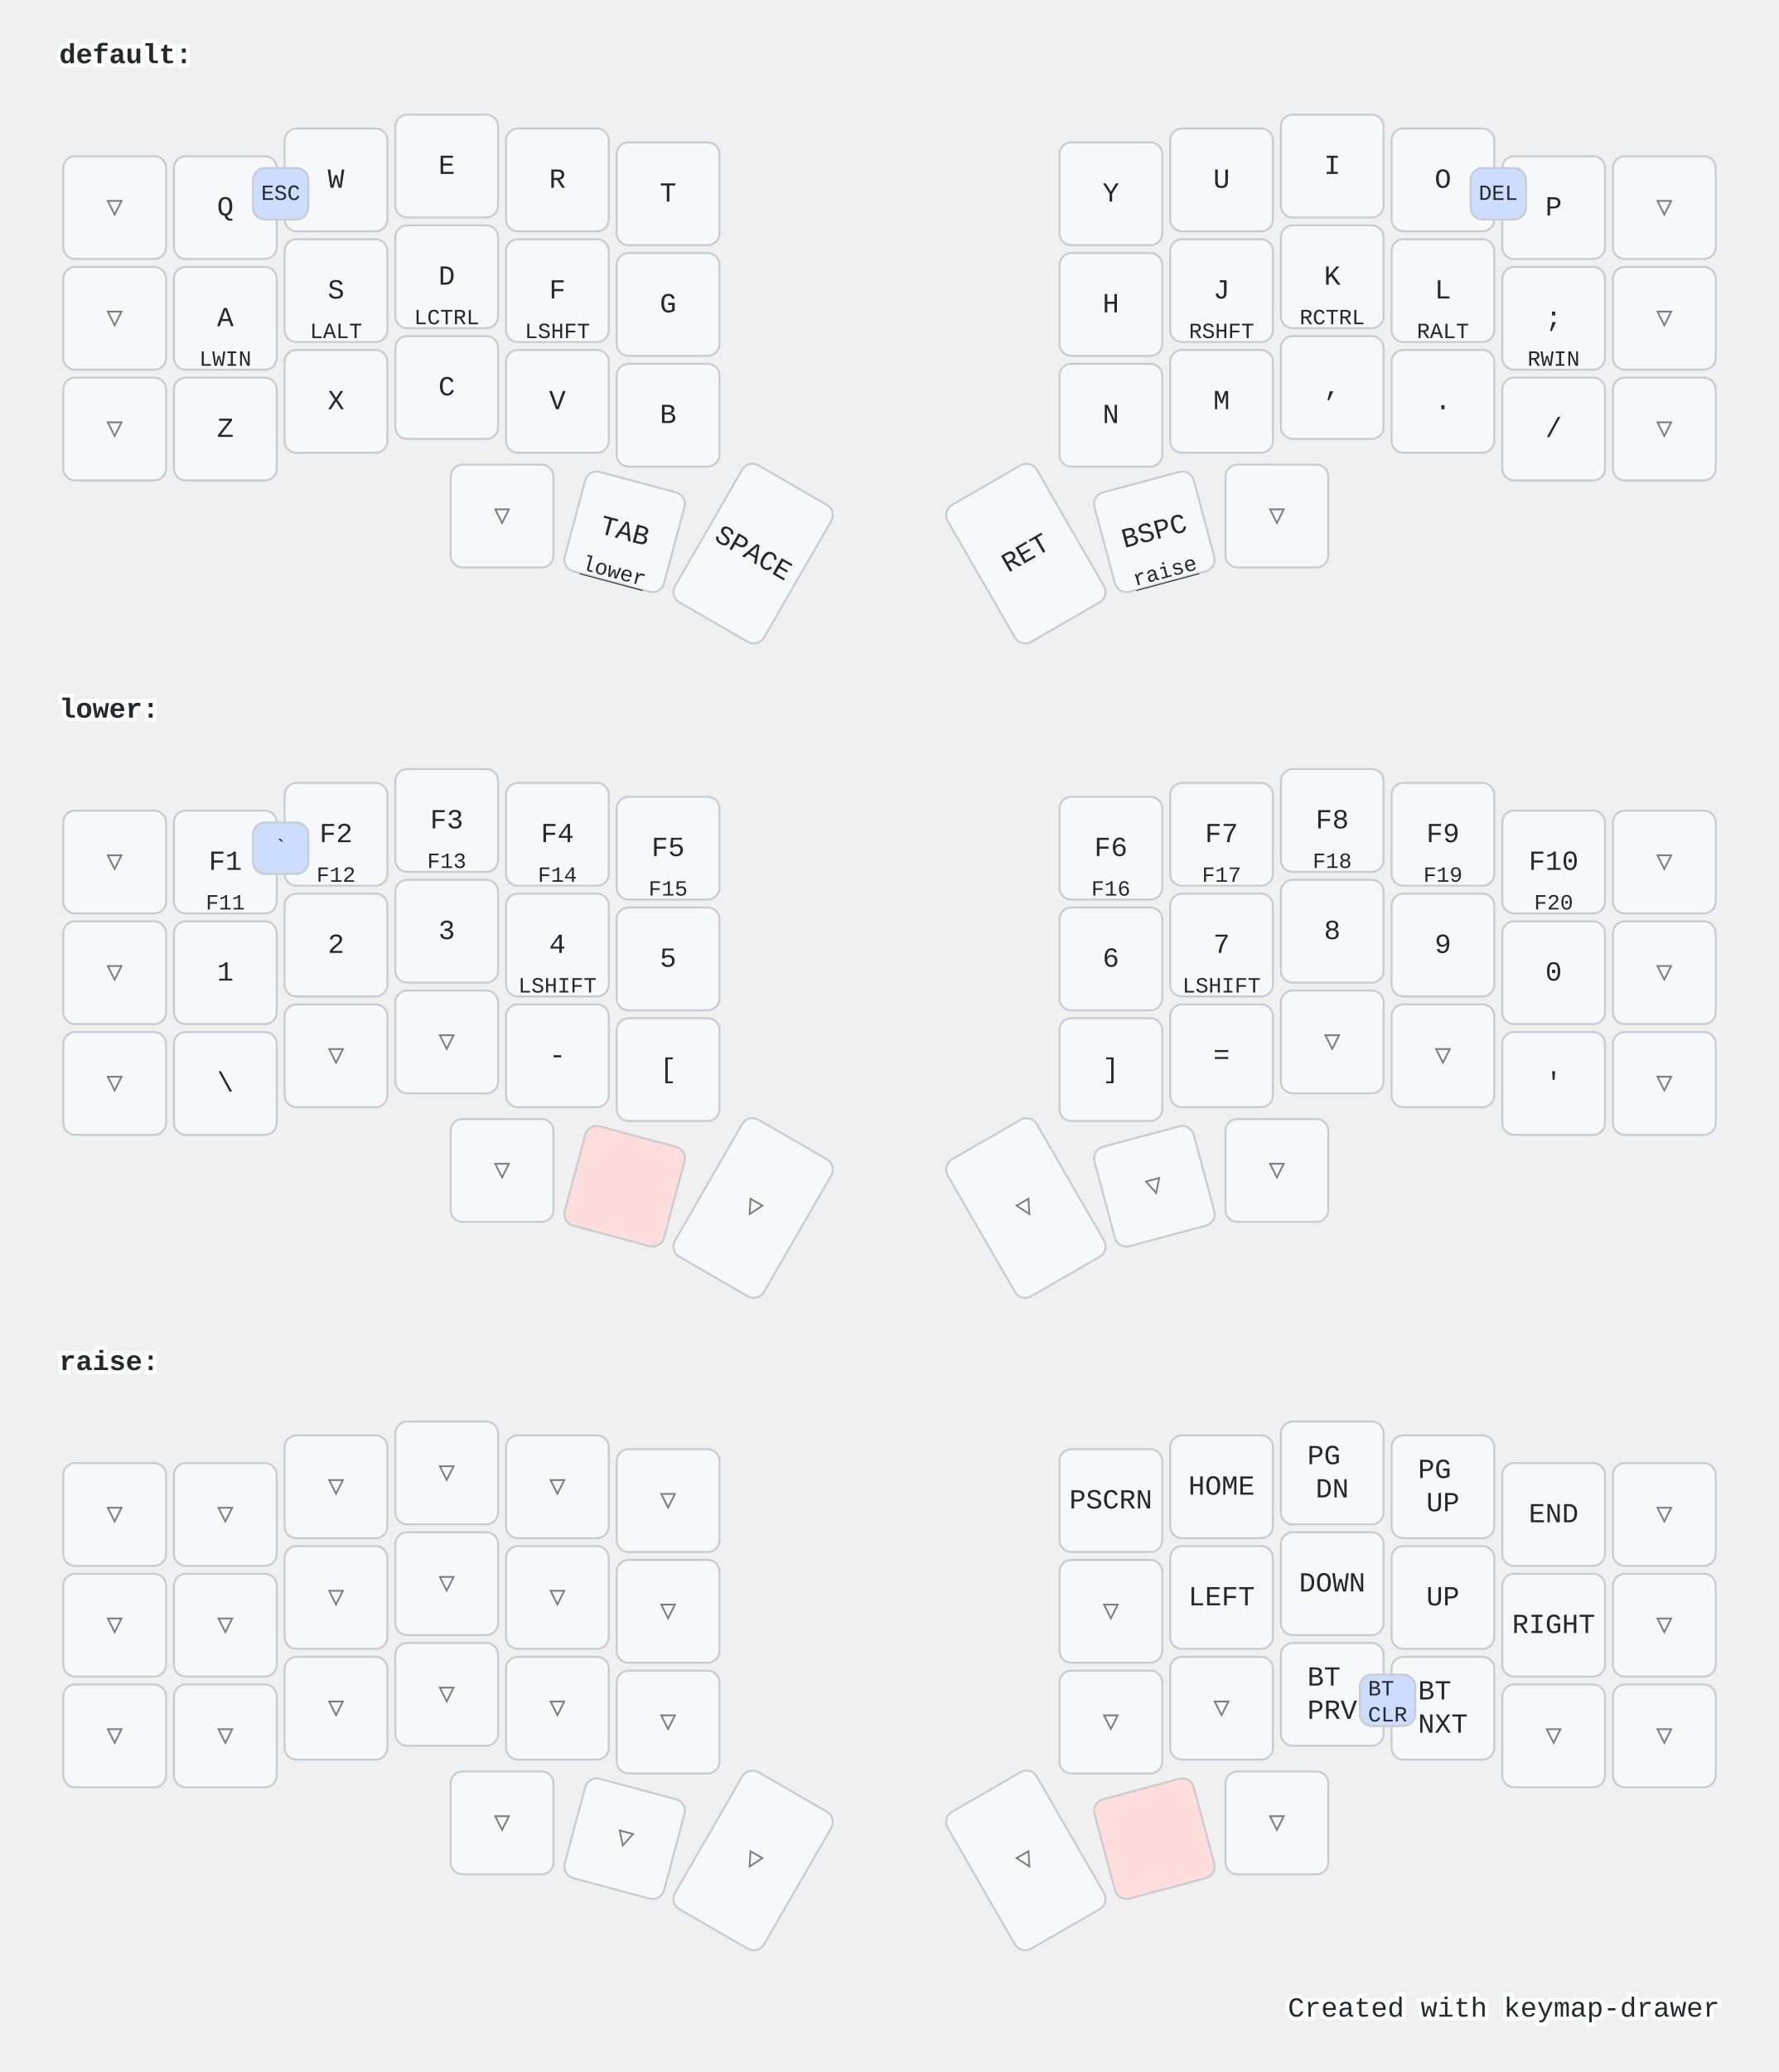
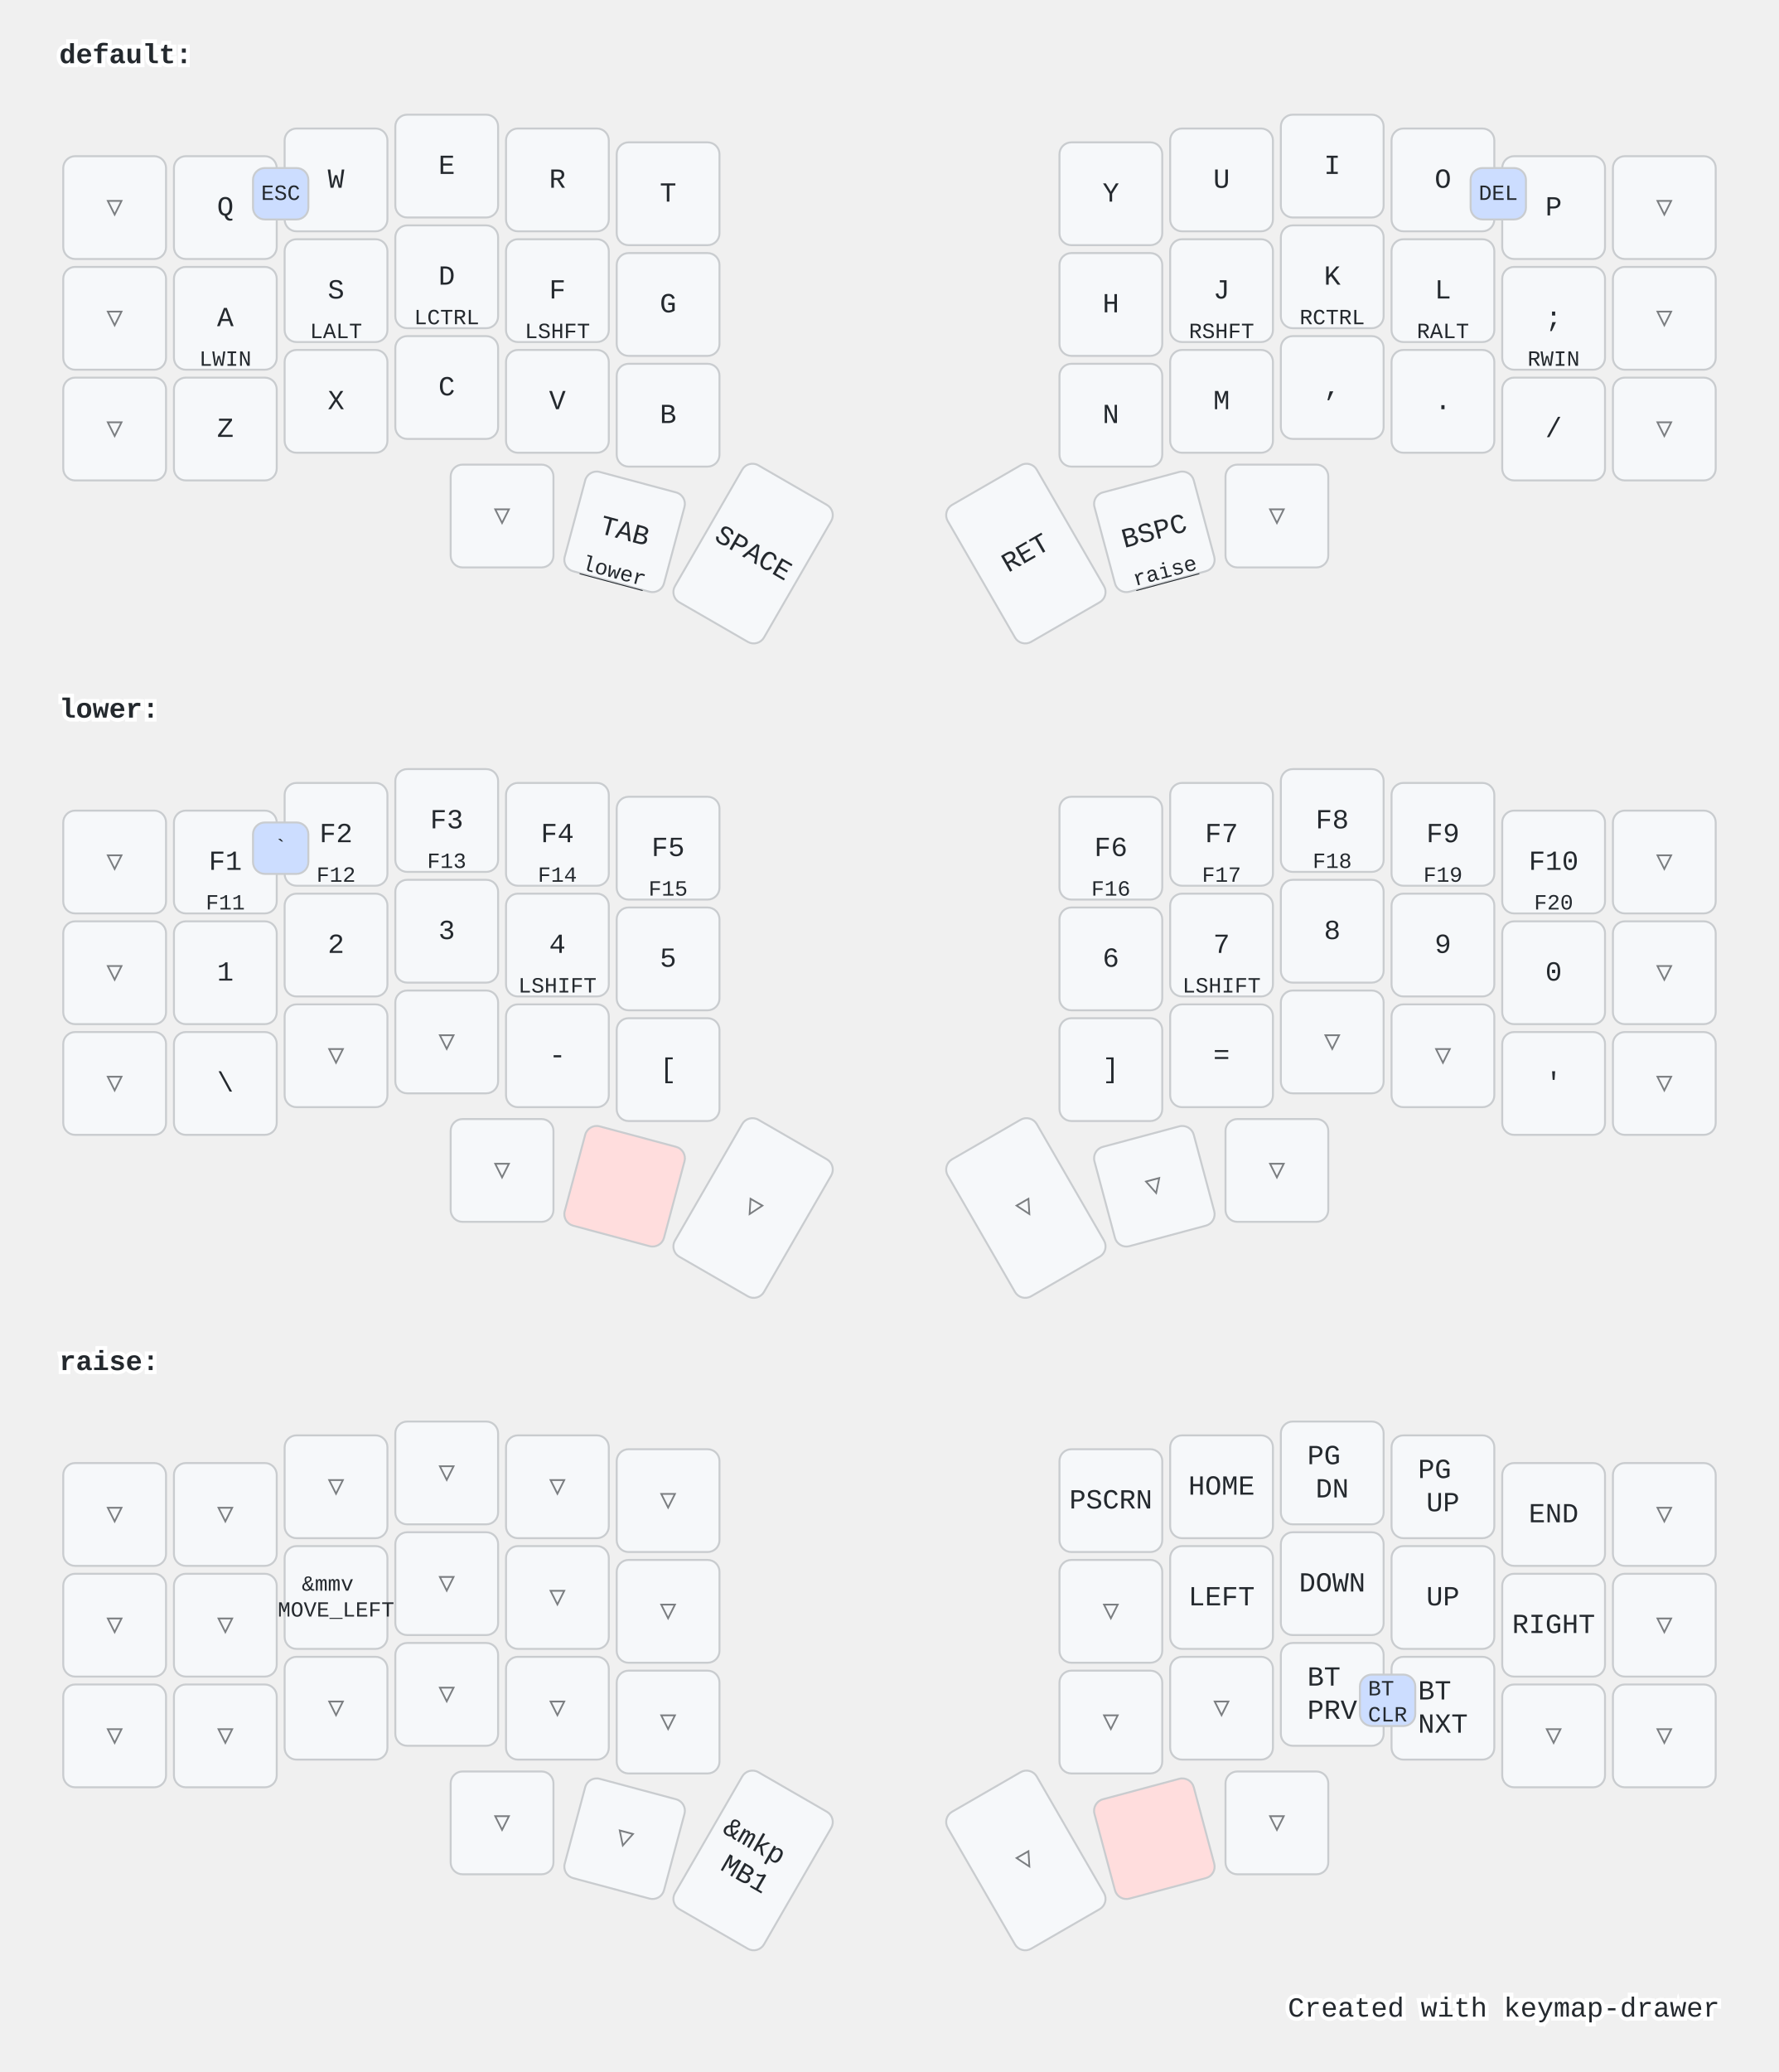
<svg xmlns="http://www.w3.org/2000/svg" width="900" height="1048" viewBox="0 0 900 1048" class="keymap">
  <style>/* inherit to force styles through use tags */
svg path {
    fill: inherit;
}

/* font and background color specifications */
svg.keymap {
    font-family: SFMono-Regular,Consolas,Liberation Mono,Menlo,monospace;
    font-size: 14px;
    font-kerning: normal;
    text-rendering: optimizeLegibility;
    fill: #24292e;
}

/* default key styling */
rect.key {
    fill: #f6f8fa;
}

rect.key, rect.combo {
    stroke: #c9cccf;
    stroke-width: 1;
}

/* default key side styling, only used is draw_key_sides is set */
rect.side {
    filter: brightness(90%);
}

/* color accent for combo boxes */
rect.combo, rect.combo-separate {
    fill: #cdf;
}

/* color accent for held keys */
rect.held, rect.combo.held {
    fill: #fdd;
}

/* color accent for ghost (optional) keys */
rect.ghost, rect.combo.ghost {
    stroke-dasharray: 4, 4;
    stroke-width: 2;
}

text {
    text-anchor: middle;
    dominant-baseline: middle;
}

/* styling for layer labels */
text.label {
    font-weight: bold;
    text-anchor: start;
    stroke: white;
    stroke-width: 4;
    paint-order: stroke;
}

/* styling for optional footer */
text.footer {
    text-anchor: end;
    dominant-baseline: auto;
    stroke: white;
    stroke-width: 4;
    paint-order: stroke;
}

/* styling for combo tap, and key non-tap label text */
text.combo, text.hold, text.shifted, text.left, text.right {
    font-size: 11px;
}

text.hold {
    text-anchor: middle;
    dominant-baseline: auto;
}

text.shifted {
    text-anchor: middle;
    dominant-baseline: hanging;
}

text.left {
    text-anchor: start;
}

text.right {
    text-anchor: end;
}

text.layer-activator {
    text-decoration: underline;
}

/* styling for hold/shifted label text in combo box */
text.combo.hold, text.combo.shifted, text.combo.left, text.combo.right {
    font-size: 8px;
}

/* lighter symbol for transparent keys */
text.trans {
    fill: #7b7e81;
}

/* styling for combo dendrons */
path.combo {
    stroke-width: 1;
    stroke: gray;
    fill: none;
}

/* Start Tabler Icons Cleanup */
/* cannot use height/width with glyphs */
.icon-tabler &gt; path {
    fill: inherit;
    stroke: inherit;
    stroke-width: 2;
}
/* hide tabler's default box */
.icon-tabler &gt; path[stroke="none"][fill="none"] {
    visibility: hidden;
}
/* End Tabler Icons Cleanup */

@media (prefers-color-scheme: dark) {
svg.keymap { fill: #d1d6db; }
rect.key { fill: #3f4750; }
rect.key, rect.combo { stroke: #60666c; }
rect.combo, rect.combo-separate { fill: #1f3d7a; }
rect.held, rect.combo.held { fill: #854747; }
text.label, text.footer { stroke: black; }
text.trans { fill: #7e8184; }
path.combo { stroke: #7f7f7f; }

}</style>
  <g transform="translate(30, 0)" class="layer-default">
    <text x="0" y="28" class="label" id="default">default:</text>
    <g transform="translate(0, 56)">
      <g transform="translate(28, 49)" class="key trans keypos-0">
        <rect rx="6" ry="6" x="-26" y="-26" width="52" height="52" class="key trans" />
        <text x="0" y="0" class="key trans tap">▽</text>
      </g>
      <g transform="translate(84, 49)" class="key keypos-1">
        <rect rx="6" ry="6" x="-26" y="-26" width="52" height="52" class="key" />
        <text x="0" y="0" class="key tap">Q</text>
      </g>
      <g transform="translate(140, 35)" class="key keypos-2">
        <rect rx="6" ry="6" x="-26" y="-26" width="52" height="52" class="key" />
        <text x="0" y="0" class="key tap">W</text>
      </g>
      <g transform="translate(196, 28)" class="key keypos-3">
        <rect rx="6" ry="6" x="-26" y="-26" width="52" height="52" class="key" />
        <text x="0" y="0" class="key tap">E</text>
      </g>
      <g transform="translate(252, 35)" class="key keypos-4">
        <rect rx="6" ry="6" x="-26" y="-26" width="52" height="52" class="key" />
        <text x="0" y="0" class="key tap">R</text>
      </g>
      <g transform="translate(308, 42)" class="key keypos-5">
        <rect rx="6" ry="6" x="-26" y="-26" width="52" height="52" class="key" />
        <text x="0" y="0" class="key tap">T</text>
      </g>
      <g transform="translate(532, 42)" class="key keypos-6">
        <rect rx="6" ry="6" x="-26" y="-26" width="52" height="52" class="key" />
        <text x="0" y="0" class="key tap">Y</text>
      </g>
      <g transform="translate(588, 35)" class="key keypos-7">
        <rect rx="6" ry="6" x="-26" y="-26" width="52" height="52" class="key" />
        <text x="0" y="0" class="key tap">U</text>
      </g>
      <g transform="translate(644, 28)" class="key keypos-8">
        <rect rx="6" ry="6" x="-26" y="-26" width="52" height="52" class="key" />
        <text x="0" y="0" class="key tap">I</text>
      </g>
      <g transform="translate(700, 35)" class="key keypos-9">
        <rect rx="6" ry="6" x="-26" y="-26" width="52" height="52" class="key" />
        <text x="0" y="0" class="key tap">O</text>
      </g>
      <g transform="translate(756, 49)" class="key keypos-10">
        <rect rx="6" ry="6" x="-26" y="-26" width="52" height="52" class="key" />
        <text x="0" y="0" class="key tap">P</text>
      </g>
      <g transform="translate(812, 49)" class="key trans keypos-11">
        <rect rx="6" ry="6" x="-26" y="-26" width="52" height="52" class="key trans" />
        <text x="0" y="0" class="key trans tap">▽</text>
      </g>
      <g transform="translate(28, 105)" class="key trans keypos-12">
        <rect rx="6" ry="6" x="-26" y="-26" width="52" height="52" class="key trans" />
        <text x="0" y="0" class="key trans tap">▽</text>
      </g>
      <g transform="translate(84, 105)" class="key keypos-13">
        <rect rx="6" ry="6" x="-26" y="-26" width="52" height="52" class="key" />
        <text x="0" y="0" class="key tap">A</text>
        <text x="0" y="24" class="key hold">LWIN</text>
      </g>
      <g transform="translate(140, 91)" class="key keypos-14">
        <rect rx="6" ry="6" x="-26" y="-26" width="52" height="52" class="key" />
        <text x="0" y="0" class="key tap">S</text>
        <text x="0" y="24" class="key hold">LALT</text>
      </g>
      <g transform="translate(196, 84)" class="key keypos-15">
        <rect rx="6" ry="6" x="-26" y="-26" width="52" height="52" class="key" />
        <text x="0" y="0" class="key tap">D</text>
        <text x="0" y="24" class="key hold">LCTRL</text>
      </g>
      <g transform="translate(252, 91)" class="key keypos-16">
        <rect rx="6" ry="6" x="-26" y="-26" width="52" height="52" class="key" />
        <text x="0" y="0" class="key tap">F</text>
        <text x="0" y="24" class="key hold">LSHFT</text>
      </g>
      <g transform="translate(308, 98)" class="key keypos-17">
        <rect rx="6" ry="6" x="-26" y="-26" width="52" height="52" class="key" />
        <text x="0" y="0" class="key tap">G</text>
      </g>
      <g transform="translate(532, 98)" class="key keypos-18">
        <rect rx="6" ry="6" x="-26" y="-26" width="52" height="52" class="key" />
        <text x="0" y="0" class="key tap">H</text>
      </g>
      <g transform="translate(588, 91)" class="key keypos-19">
        <rect rx="6" ry="6" x="-26" y="-26" width="52" height="52" class="key" />
        <text x="0" y="0" class="key tap">J</text>
        <text x="0" y="24" class="key hold">RSHFT</text>
      </g>
      <g transform="translate(644, 84)" class="key keypos-20">
        <rect rx="6" ry="6" x="-26" y="-26" width="52" height="52" class="key" />
        <text x="0" y="0" class="key tap">K</text>
        <text x="0" y="24" class="key hold">RCTRL</text>
      </g>
      <g transform="translate(700, 91)" class="key keypos-21">
        <rect rx="6" ry="6" x="-26" y="-26" width="52" height="52" class="key" />
        <text x="0" y="0" class="key tap">L</text>
        <text x="0" y="24" class="key hold">RALT</text>
      </g>
      <g transform="translate(756, 105)" class="key keypos-22">
        <rect rx="6" ry="6" x="-26" y="-26" width="52" height="52" class="key" />
        <text x="0" y="0" class="key tap">;</text>
        <text x="0" y="24" class="key hold">RWIN</text>
      </g>
      <g transform="translate(812, 105)" class="key trans keypos-23">
        <rect rx="6" ry="6" x="-26" y="-26" width="52" height="52" class="key trans" />
        <text x="0" y="0" class="key trans tap">▽</text>
      </g>
      <g transform="translate(28, 161)" class="key trans keypos-24">
        <rect rx="6" ry="6" x="-26" y="-26" width="52" height="52" class="key trans" />
        <text x="0" y="0" class="key trans tap">▽</text>
      </g>
      <g transform="translate(84, 161)" class="key keypos-25">
        <rect rx="6" ry="6" x="-26" y="-26" width="52" height="52" class="key" />
        <text x="0" y="0" class="key tap">Z</text>
      </g>
      <g transform="translate(140, 147)" class="key keypos-26">
        <rect rx="6" ry="6" x="-26" y="-26" width="52" height="52" class="key" />
        <text x="0" y="0" class="key tap">X</text>
      </g>
      <g transform="translate(196, 140)" class="key keypos-27">
        <rect rx="6" ry="6" x="-26" y="-26" width="52" height="52" class="key" />
        <text x="0" y="0" class="key tap">C</text>
      </g>
      <g transform="translate(252, 147)" class="key keypos-28">
        <rect rx="6" ry="6" x="-26" y="-26" width="52" height="52" class="key" />
        <text x="0" y="0" class="key tap">V</text>
      </g>
      <g transform="translate(308, 154)" class="key keypos-29">
        <rect rx="6" ry="6" x="-26" y="-26" width="52" height="52" class="key" />
        <text x="0" y="0" class="key tap">B</text>
      </g>
      <g transform="translate(532, 154)" class="key keypos-30">
        <rect rx="6" ry="6" x="-26" y="-26" width="52" height="52" class="key" />
        <text x="0" y="0" class="key tap">N</text>
      </g>
      <g transform="translate(588, 147)" class="key keypos-31">
        <rect rx="6" ry="6" x="-26" y="-26" width="52" height="52" class="key" />
        <text x="0" y="0" class="key tap">M</text>
      </g>
      <g transform="translate(644, 140)" class="key keypos-32">
        <rect rx="6" ry="6" x="-26" y="-26" width="52" height="52" class="key" />
        <text x="0" y="0" class="key tap">,</text>
      </g>
      <g transform="translate(700, 147)" class="key keypos-33">
        <rect rx="6" ry="6" x="-26" y="-26" width="52" height="52" class="key" />
        <text x="0" y="0" class="key tap">.</text>
      </g>
      <g transform="translate(756, 161)" class="key keypos-34">
        <rect rx="6" ry="6" x="-26" y="-26" width="52" height="52" class="key" />
        <text x="0" y="0" class="key tap">/</text>
      </g>
      <g transform="translate(812, 161)" class="key trans keypos-35">
        <rect rx="6" ry="6" x="-26" y="-26" width="52" height="52" class="key trans" />
        <text x="0" y="0" class="key trans tap">▽</text>
      </g>
      <g transform="translate(224, 205)" class="key trans keypos-36">
        <rect rx="6" ry="6" x="-26" y="-26" width="52" height="52" class="key trans" />
        <text x="0" y="0" class="key trans tap">▽</text>
      </g>
      <g transform="translate(286, 213) rotate(15.0)" class="key keypos-37">
        <rect rx="6" ry="6" x="-26" y="-26" width="52" height="52" class="key" />
        <text x="0" y="0" class="key tap">TAB</text>
        <a href="#lower">
          <text x="0" y="24" class="key hold layer-activator">lower</text>
        </a>
      </g>
      <g transform="translate(351, 224) rotate(30.0)" class="key keypos-38">
        <rect rx="6" ry="6" x="-26" y="-40" width="52" height="80" class="key" />
        <text x="0" y="0" class="key tap">SPACE</text>
      </g>
      <g transform="translate(489, 224) rotate(-30.0)" class="key keypos-39">
        <rect rx="6" ry="6" x="-26" y="-40" width="52" height="80" class="key" />
        <text x="0" y="0" class="key tap">RET</text>
      </g>
      <g transform="translate(554, 213) rotate(-15.0)" class="key keypos-40">
        <rect rx="6" ry="6" x="-26" y="-26" width="52" height="52" class="key" />
        <text x="0" y="0" class="key tap">BSPC</text>
        <a href="#raise">
          <text x="0" y="24" class="key hold layer-activator">raise</text>
        </a>
      </g>
      <g transform="translate(616, 205)" class="key trans keypos-41">
        <rect rx="6" ry="6" x="-26" y="-26" width="52" height="52" class="key trans" />
        <text x="0" y="0" class="key trans tap">▽</text>
      </g>
      <g class="combo combopos-0">
        <rect rx="6" ry="6" x="98" y="29" width="28" height="26" class="combo" />
        <text x="112" y="42" class="combo tap">ESC</text>
      </g>
      <g class="combo combopos-1">
        <rect rx="6" ry="6" x="714" y="29" width="28" height="26" class="combo" />
        <text x="728" y="42" class="combo tap">DEL</text>
      </g>
    </g>
  </g>
  <g transform="translate(30, 331)" class="layer-lower">
    <text x="0" y="28" class="label" id="lower">lower:</text>
    <g transform="translate(0, 56)">
      <g transform="translate(28, 49)" class="key trans keypos-0">
        <rect rx="6" ry="6" x="-26" y="-26" width="52" height="52" class="key trans" />
        <text x="0" y="0" class="key trans tap">▽</text>
      </g>
      <g transform="translate(84, 49)" class="key keypos-1">
        <rect rx="6" ry="6" x="-26" y="-26" width="52" height="52" class="key" />
        <text x="0" y="0" class="key tap">F1</text>
        <text x="0" y="24" class="key hold">F11</text>
      </g>
      <g transform="translate(140, 35)" class="key keypos-2">
        <rect rx="6" ry="6" x="-26" y="-26" width="52" height="52" class="key" />
        <text x="0" y="0" class="key tap">F2</text>
        <text x="0" y="24" class="key hold">F12</text>
      </g>
      <g transform="translate(196, 28)" class="key keypos-3">
        <rect rx="6" ry="6" x="-26" y="-26" width="52" height="52" class="key" />
        <text x="0" y="0" class="key tap">F3</text>
        <text x="0" y="24" class="key hold">F13</text>
      </g>
      <g transform="translate(252, 35)" class="key keypos-4">
        <rect rx="6" ry="6" x="-26" y="-26" width="52" height="52" class="key" />
        <text x="0" y="0" class="key tap">F4</text>
        <text x="0" y="24" class="key hold">F14</text>
      </g>
      <g transform="translate(308, 42)" class="key keypos-5">
        <rect rx="6" ry="6" x="-26" y="-26" width="52" height="52" class="key" />
        <text x="0" y="0" class="key tap">F5</text>
        <text x="0" y="24" class="key hold">F15</text>
      </g>
      <g transform="translate(532, 42)" class="key keypos-6">
        <rect rx="6" ry="6" x="-26" y="-26" width="52" height="52" class="key" />
        <text x="0" y="0" class="key tap">F6</text>
        <text x="0" y="24" class="key hold">F16</text>
      </g>
      <g transform="translate(588, 35)" class="key keypos-7">
        <rect rx="6" ry="6" x="-26" y="-26" width="52" height="52" class="key" />
        <text x="0" y="0" class="key tap">F7</text>
        <text x="0" y="24" class="key hold">F17</text>
      </g>
      <g transform="translate(644, 28)" class="key keypos-8">
        <rect rx="6" ry="6" x="-26" y="-26" width="52" height="52" class="key" />
        <text x="0" y="0" class="key tap">F8</text>
        <text x="0" y="24" class="key hold">F18</text>
      </g>
      <g transform="translate(700, 35)" class="key keypos-9">
        <rect rx="6" ry="6" x="-26" y="-26" width="52" height="52" class="key" />
        <text x="0" y="0" class="key tap">F9</text>
        <text x="0" y="24" class="key hold">F19</text>
      </g>
      <g transform="translate(756, 49)" class="key keypos-10">
        <rect rx="6" ry="6" x="-26" y="-26" width="52" height="52" class="key" />
        <text x="0" y="0" class="key tap">F10</text>
        <text x="0" y="24" class="key hold">F20</text>
      </g>
      <g transform="translate(812, 49)" class="key trans keypos-11">
        <rect rx="6" ry="6" x="-26" y="-26" width="52" height="52" class="key trans" />
        <text x="0" y="0" class="key trans tap">▽</text>
      </g>
      <g transform="translate(28, 105)" class="key trans keypos-12">
        <rect rx="6" ry="6" x="-26" y="-26" width="52" height="52" class="key trans" />
        <text x="0" y="0" class="key trans tap">▽</text>
      </g>
      <g transform="translate(84, 105)" class="key keypos-13">
        <rect rx="6" ry="6" x="-26" y="-26" width="52" height="52" class="key" />
        <text x="0" y="0" class="key tap">1</text>
      </g>
      <g transform="translate(140, 91)" class="key keypos-14">
        <rect rx="6" ry="6" x="-26" y="-26" width="52" height="52" class="key" />
        <text x="0" y="0" class="key tap">2</text>
      </g>
      <g transform="translate(196, 84)" class="key keypos-15">
        <rect rx="6" ry="6" x="-26" y="-26" width="52" height="52" class="key" />
        <text x="0" y="0" class="key tap">3</text>
      </g>
      <g transform="translate(252, 91)" class="key keypos-16">
        <rect rx="6" ry="6" x="-26" y="-26" width="52" height="52" class="key" />
        <text x="0" y="0" class="key tap">4</text>
        <text x="0" y="24" class="key hold">LSHIFT</text>
      </g>
      <g transform="translate(308, 98)" class="key keypos-17">
        <rect rx="6" ry="6" x="-26" y="-26" width="52" height="52" class="key" />
        <text x="0" y="0" class="key tap">5</text>
      </g>
      <g transform="translate(532, 98)" class="key keypos-18">
        <rect rx="6" ry="6" x="-26" y="-26" width="52" height="52" class="key" />
        <text x="0" y="0" class="key tap">6</text>
      </g>
      <g transform="translate(588, 91)" class="key keypos-19">
        <rect rx="6" ry="6" x="-26" y="-26" width="52" height="52" class="key" />
        <text x="0" y="0" class="key tap">7</text>
        <text x="0" y="24" class="key hold">LSHIFT</text>
      </g>
      <g transform="translate(644, 84)" class="key keypos-20">
        <rect rx="6" ry="6" x="-26" y="-26" width="52" height="52" class="key" />
        <text x="0" y="0" class="key tap">8</text>
      </g>
      <g transform="translate(700, 91)" class="key keypos-21">
        <rect rx="6" ry="6" x="-26" y="-26" width="52" height="52" class="key" />
        <text x="0" y="0" class="key tap">9</text>
      </g>
      <g transform="translate(756, 105)" class="key keypos-22">
        <rect rx="6" ry="6" x="-26" y="-26" width="52" height="52" class="key" />
        <text x="0" y="0" class="key tap">0</text>
      </g>
      <g transform="translate(812, 105)" class="key trans keypos-23">
        <rect rx="6" ry="6" x="-26" y="-26" width="52" height="52" class="key trans" />
        <text x="0" y="0" class="key trans tap">▽</text>
      </g>
      <g transform="translate(28, 161)" class="key trans keypos-24">
        <rect rx="6" ry="6" x="-26" y="-26" width="52" height="52" class="key trans" />
        <text x="0" y="0" class="key trans tap">▽</text>
      </g>
      <g transform="translate(84, 161)" class="key keypos-25">
        <rect rx="6" ry="6" x="-26" y="-26" width="52" height="52" class="key" />
        <text x="0" y="0" class="key tap">\</text>
      </g>
      <g transform="translate(140, 147)" class="key trans keypos-26">
        <rect rx="6" ry="6" x="-26" y="-26" width="52" height="52" class="key trans" />
        <text x="0" y="0" class="key trans tap">▽</text>
      </g>
      <g transform="translate(196, 140)" class="key trans keypos-27">
        <rect rx="6" ry="6" x="-26" y="-26" width="52" height="52" class="key trans" />
        <text x="0" y="0" class="key trans tap">▽</text>
      </g>
      <g transform="translate(252, 147)" class="key keypos-28">
        <rect rx="6" ry="6" x="-26" y="-26" width="52" height="52" class="key" />
        <text x="0" y="0" class="key tap">-</text>
      </g>
      <g transform="translate(308, 154)" class="key keypos-29">
        <rect rx="6" ry="6" x="-26" y="-26" width="52" height="52" class="key" />
        <text x="0" y="0" class="key tap">[</text>
      </g>
      <g transform="translate(532, 154)" class="key keypos-30">
        <rect rx="6" ry="6" x="-26" y="-26" width="52" height="52" class="key" />
        <text x="0" y="0" class="key tap">]</text>
      </g>
      <g transform="translate(588, 147)" class="key keypos-31">
        <rect rx="6" ry="6" x="-26" y="-26" width="52" height="52" class="key" />
        <text x="0" y="0" class="key tap">=</text>
      </g>
      <g transform="translate(644, 140)" class="key trans keypos-32">
        <rect rx="6" ry="6" x="-26" y="-26" width="52" height="52" class="key trans" />
        <text x="0" y="0" class="key trans tap">▽</text>
      </g>
      <g transform="translate(700, 147)" class="key trans keypos-33">
        <rect rx="6" ry="6" x="-26" y="-26" width="52" height="52" class="key trans" />
        <text x="0" y="0" class="key trans tap">▽</text>
      </g>
      <g transform="translate(756, 161)" class="key keypos-34">
        <rect rx="6" ry="6" x="-26" y="-26" width="52" height="52" class="key" />
        <text x="0" y="0" class="key tap">'</text>
      </g>
      <g transform="translate(812, 161)" class="key trans keypos-35">
        <rect rx="6" ry="6" x="-26" y="-26" width="52" height="52" class="key trans" />
        <text x="0" y="0" class="key trans tap">▽</text>
      </g>
      <g transform="translate(224, 205)" class="key trans keypos-36">
        <rect rx="6" ry="6" x="-26" y="-26" width="52" height="52" class="key trans" />
        <text x="0" y="0" class="key trans tap">▽</text>
      </g>
      <g transform="translate(286, 213) rotate(15.0)" class="key held keypos-37">
        <rect rx="6" ry="6" x="-26" y="-26" width="52" height="52" class="key held" />
      </g>
      <g transform="translate(351, 224) rotate(30.0)" class="key trans keypos-38">
        <rect rx="6" ry="6" x="-26" y="-40" width="52" height="80" class="key trans" />
        <text x="0" y="0" class="key trans tap">▽</text>
      </g>
      <g transform="translate(489, 224) rotate(-30.0)" class="key trans keypos-39">
        <rect rx="6" ry="6" x="-26" y="-40" width="52" height="80" class="key trans" />
        <text x="0" y="0" class="key trans tap">▽</text>
      </g>
      <g transform="translate(554, 213) rotate(-15.0)" class="key trans keypos-40">
        <rect rx="6" ry="6" x="-26" y="-26" width="52" height="52" class="key trans" />
        <text x="0" y="0" class="key trans tap">▽</text>
      </g>
      <g transform="translate(616, 205)" class="key trans keypos-41">
        <rect rx="6" ry="6" x="-26" y="-26" width="52" height="52" class="key trans" />
        <text x="0" y="0" class="key trans tap">▽</text>
      </g>
      <g class="combo combopos-0">
        <rect rx="6" ry="6" x="98" y="29" width="28" height="26" class="combo" />
        <text x="112" y="42" class="combo tap">`</text>
      </g>
    </g>
  </g>
  <g transform="translate(30, 661)" class="layer-raise">
    <text x="0" y="28" class="label" id="raise">raise:</text>
    <g transform="translate(0, 56)">
      <g transform="translate(28, 49)" class="key trans keypos-0">
        <rect rx="6" ry="6" x="-26" y="-26" width="52" height="52" class="key trans" />
        <text x="0" y="0" class="key trans tap">▽</text>
      </g>
      <g transform="translate(84, 49)" class="key trans keypos-1">
        <rect rx="6" ry="6" x="-26" y="-26" width="52" height="52" class="key trans" />
        <text x="0" y="0" class="key trans tap">▽</text>
      </g>
      <g transform="translate(140, 35)" class="key trans keypos-2">
        <rect rx="6" ry="6" x="-26" y="-26" width="52" height="52" class="key trans" />
        <text x="0" y="0" class="key trans tap">▽</text>
      </g>
      <g transform="translate(196, 28)" class="key trans keypos-3">
        <rect rx="6" ry="6" x="-26" y="-26" width="52" height="52" class="key trans" />
        <text x="0" y="0" class="key trans tap">▽</text>
      </g>
      <g transform="translate(252, 35)" class="key trans keypos-4">
        <rect rx="6" ry="6" x="-26" y="-26" width="52" height="52" class="key trans" />
        <text x="0" y="0" class="key trans tap">▽</text>
      </g>
      <g transform="translate(308, 42)" class="key trans keypos-5">
        <rect rx="6" ry="6" x="-26" y="-26" width="52" height="52" class="key trans" />
        <text x="0" y="0" class="key trans tap">▽</text>
      </g>
      <g transform="translate(532, 42)" class="key keypos-6">
        <rect rx="6" ry="6" x="-26" y="-26" width="52" height="52" class="key" />
        <text x="0" y="0" class="key tap">PSCRN</text>
      </g>
      <g transform="translate(588, 35)" class="key keypos-7">
        <rect rx="6" ry="6" x="-26" y="-26" width="52" height="52" class="key" />
        <text x="0" y="0" class="key tap">HOME</text>
      </g>
      <g transform="translate(644, 28)" class="key keypos-8">
        <rect rx="6" ry="6" x="-26" y="-26" width="52" height="52" class="key" />
        <text x="0" y="0" class="key tap">
          <tspan x="0" dy="-0.6em">PG</tspan>
          <tspan x="0" dy="1.2em">DN</tspan>
        </text>
      </g>
      <g transform="translate(700, 35)" class="key keypos-9">
        <rect rx="6" ry="6" x="-26" y="-26" width="52" height="52" class="key" />
        <text x="0" y="0" class="key tap">
          <tspan x="0" dy="-0.6em">PG</tspan>
          <tspan x="0" dy="1.2em">UP</tspan>
        </text>
      </g>
      <g transform="translate(756, 49)" class="key keypos-10">
        <rect rx="6" ry="6" x="-26" y="-26" width="52" height="52" class="key" />
        <text x="0" y="0" class="key tap">END</text>
      </g>
      <g transform="translate(812, 49)" class="key trans keypos-11">
        <rect rx="6" ry="6" x="-26" y="-26" width="52" height="52" class="key trans" />
        <text x="0" y="0" class="key trans tap">▽</text>
      </g>
      <g transform="translate(28, 105)" class="key trans keypos-12">
        <rect rx="6" ry="6" x="-26" y="-26" width="52" height="52" class="key trans" />
        <text x="0" y="0" class="key trans tap">▽</text>
      </g>
      <g transform="translate(84, 105)" class="key trans keypos-13">
        <rect rx="6" ry="6" x="-26" y="-26" width="52" height="52" class="key trans" />
        <text x="0" y="0" class="key trans tap">▽</text>
      </g>
-       <g transform="translate(140, 91)" class="key trans keypos-14">
-         <rect rx="6" ry="6" x="-26" y="-26" width="52" height="52" class="key trans" />
-         <text x="0" y="0" class="key trans tap">▽</text>
+       <g transform="translate(140, 91)" class="key keypos-14">
+         <rect rx="6" ry="6" x="-26" y="-26" width="52" height="52" class="key" />
+         <text x="0" y="0" class="key tap">
+           <tspan x="0" dy="-0.6em" style="font-size: 78%">&amp;mmv</tspan>
+           <tspan x="0" dy="1.2em" style="font-size: 78%">MOVE_LEFT</tspan>
+         </text>
      </g>
      <g transform="translate(196, 84)" class="key trans keypos-15">
        <rect rx="6" ry="6" x="-26" y="-26" width="52" height="52" class="key trans" />
        <text x="0" y="0" class="key trans tap">▽</text>
      </g>
      <g transform="translate(252, 91)" class="key trans keypos-16">
        <rect rx="6" ry="6" x="-26" y="-26" width="52" height="52" class="key trans" />
        <text x="0" y="0" class="key trans tap">▽</text>
      </g>
      <g transform="translate(308, 98)" class="key trans keypos-17">
        <rect rx="6" ry="6" x="-26" y="-26" width="52" height="52" class="key trans" />
        <text x="0" y="0" class="key trans tap">▽</text>
      </g>
      <g transform="translate(532, 98)" class="key trans keypos-18">
        <rect rx="6" ry="6" x="-26" y="-26" width="52" height="52" class="key trans" />
        <text x="0" y="0" class="key trans tap">▽</text>
      </g>
      <g transform="translate(588, 91)" class="key keypos-19">
        <rect rx="6" ry="6" x="-26" y="-26" width="52" height="52" class="key" />
        <text x="0" y="0" class="key tap">LEFT</text>
      </g>
      <g transform="translate(644, 84)" class="key keypos-20">
        <rect rx="6" ry="6" x="-26" y="-26" width="52" height="52" class="key" />
        <text x="0" y="0" class="key tap">DOWN</text>
      </g>
      <g transform="translate(700, 91)" class="key keypos-21">
        <rect rx="6" ry="6" x="-26" y="-26" width="52" height="52" class="key" />
        <text x="0" y="0" class="key tap">UP</text>
      </g>
      <g transform="translate(756, 105)" class="key keypos-22">
        <rect rx="6" ry="6" x="-26" y="-26" width="52" height="52" class="key" />
        <text x="0" y="0" class="key tap">RIGHT</text>
      </g>
      <g transform="translate(812, 105)" class="key trans keypos-23">
        <rect rx="6" ry="6" x="-26" y="-26" width="52" height="52" class="key trans" />
        <text x="0" y="0" class="key trans tap">▽</text>
      </g>
      <g transform="translate(28, 161)" class="key trans keypos-24">
        <rect rx="6" ry="6" x="-26" y="-26" width="52" height="52" class="key trans" />
        <text x="0" y="0" class="key trans tap">▽</text>
      </g>
      <g transform="translate(84, 161)" class="key trans keypos-25">
        <rect rx="6" ry="6" x="-26" y="-26" width="52" height="52" class="key trans" />
        <text x="0" y="0" class="key trans tap">▽</text>
      </g>
      <g transform="translate(140, 147)" class="key trans keypos-26">
        <rect rx="6" ry="6" x="-26" y="-26" width="52" height="52" class="key trans" />
        <text x="0" y="0" class="key trans tap">▽</text>
      </g>
      <g transform="translate(196, 140)" class="key trans keypos-27">
        <rect rx="6" ry="6" x="-26" y="-26" width="52" height="52" class="key trans" />
        <text x="0" y="0" class="key trans tap">▽</text>
      </g>
      <g transform="translate(252, 147)" class="key trans keypos-28">
        <rect rx="6" ry="6" x="-26" y="-26" width="52" height="52" class="key trans" />
        <text x="0" y="0" class="key trans tap">▽</text>
      </g>
      <g transform="translate(308, 154)" class="key trans keypos-29">
        <rect rx="6" ry="6" x="-26" y="-26" width="52" height="52" class="key trans" />
        <text x="0" y="0" class="key trans tap">▽</text>
      </g>
      <g transform="translate(532, 154)" class="key trans keypos-30">
        <rect rx="6" ry="6" x="-26" y="-26" width="52" height="52" class="key trans" />
        <text x="0" y="0" class="key trans tap">▽</text>
      </g>
      <g transform="translate(588, 147)" class="key trans keypos-31">
        <rect rx="6" ry="6" x="-26" y="-26" width="52" height="52" class="key trans" />
        <text x="0" y="0" class="key trans tap">▽</text>
      </g>
      <g transform="translate(644, 140)" class="key keypos-32">
        <rect rx="6" ry="6" x="-26" y="-26" width="52" height="52" class="key" />
        <text x="0" y="0" class="key tap">
          <tspan x="0" dy="-0.6em">BT</tspan>
          <tspan x="0" dy="1.2em">PRV</tspan>
        </text>
      </g>
      <g transform="translate(700, 147)" class="key keypos-33">
        <rect rx="6" ry="6" x="-26" y="-26" width="52" height="52" class="key" />
        <text x="0" y="0" class="key tap">
          <tspan x="0" dy="-0.6em">BT</tspan>
          <tspan x="0" dy="1.2em">NXT</tspan>
        </text>
      </g>
      <g transform="translate(756, 161)" class="key trans keypos-34">
        <rect rx="6" ry="6" x="-26" y="-26" width="52" height="52" class="key trans" />
        <text x="0" y="0" class="key trans tap">▽</text>
      </g>
      <g transform="translate(812, 161)" class="key trans keypos-35">
        <rect rx="6" ry="6" x="-26" y="-26" width="52" height="52" class="key trans" />
        <text x="0" y="0" class="key trans tap">▽</text>
      </g>
      <g transform="translate(224, 205)" class="key trans keypos-36">
        <rect rx="6" ry="6" x="-26" y="-26" width="52" height="52" class="key trans" />
        <text x="0" y="0" class="key trans tap">▽</text>
      </g>
      <g transform="translate(286, 213) rotate(15.0)" class="key trans keypos-37">
        <rect rx="6" ry="6" x="-26" y="-26" width="52" height="52" class="key trans" />
        <text x="0" y="0" class="key trans tap">▽</text>
      </g>
-       <g transform="translate(351, 224) rotate(30.0)" class="key trans keypos-38">
-         <rect rx="6" ry="6" x="-26" y="-40" width="52" height="80" class="key trans" />
-         <text x="0" y="0" class="key trans tap">▽</text>
+       <g transform="translate(351, 224) rotate(30.0)" class="key keypos-38">
+         <rect rx="6" ry="6" x="-26" y="-40" width="52" height="80" class="key" />
+         <text x="0" y="0" class="key tap">
+           <tspan x="0" dy="-0.6em">&amp;mkp</tspan>
+           <tspan x="0" dy="1.2em">MB1</tspan>
+         </text>
      </g>
      <g transform="translate(489, 224) rotate(-30.0)" class="key trans keypos-39">
        <rect rx="6" ry="6" x="-26" y="-40" width="52" height="80" class="key trans" />
        <text x="0" y="0" class="key trans tap">▽</text>
      </g>
      <g transform="translate(554, 213) rotate(-15.0)" class="key held keypos-40">
        <rect rx="6" ry="6" x="-26" y="-26" width="52" height="52" class="key held" />
      </g>
      <g transform="translate(616, 205)" class="key trans keypos-41">
        <rect rx="6" ry="6" x="-26" y="-26" width="52" height="52" class="key trans" />
        <text x="0" y="0" class="key trans tap">▽</text>
      </g>
      <g class="combo combopos-0">
        <rect rx="6" ry="6" x="658" y="130" width="28" height="26" class="combo" />
        <text x="672" y="144" class="combo tap">
          <tspan x="672" dy="-0.6em">BT</tspan>
          <tspan x="672" dy="1.2em">CLR</tspan>
        </text>
      </g>
    </g>
  </g>
  <text x="870.0" y="1020.0" class="footer">Created with <a href="https://github.com/caksoylar/keymap-drawer">keymap-drawer</a>
  </text>
</svg>
